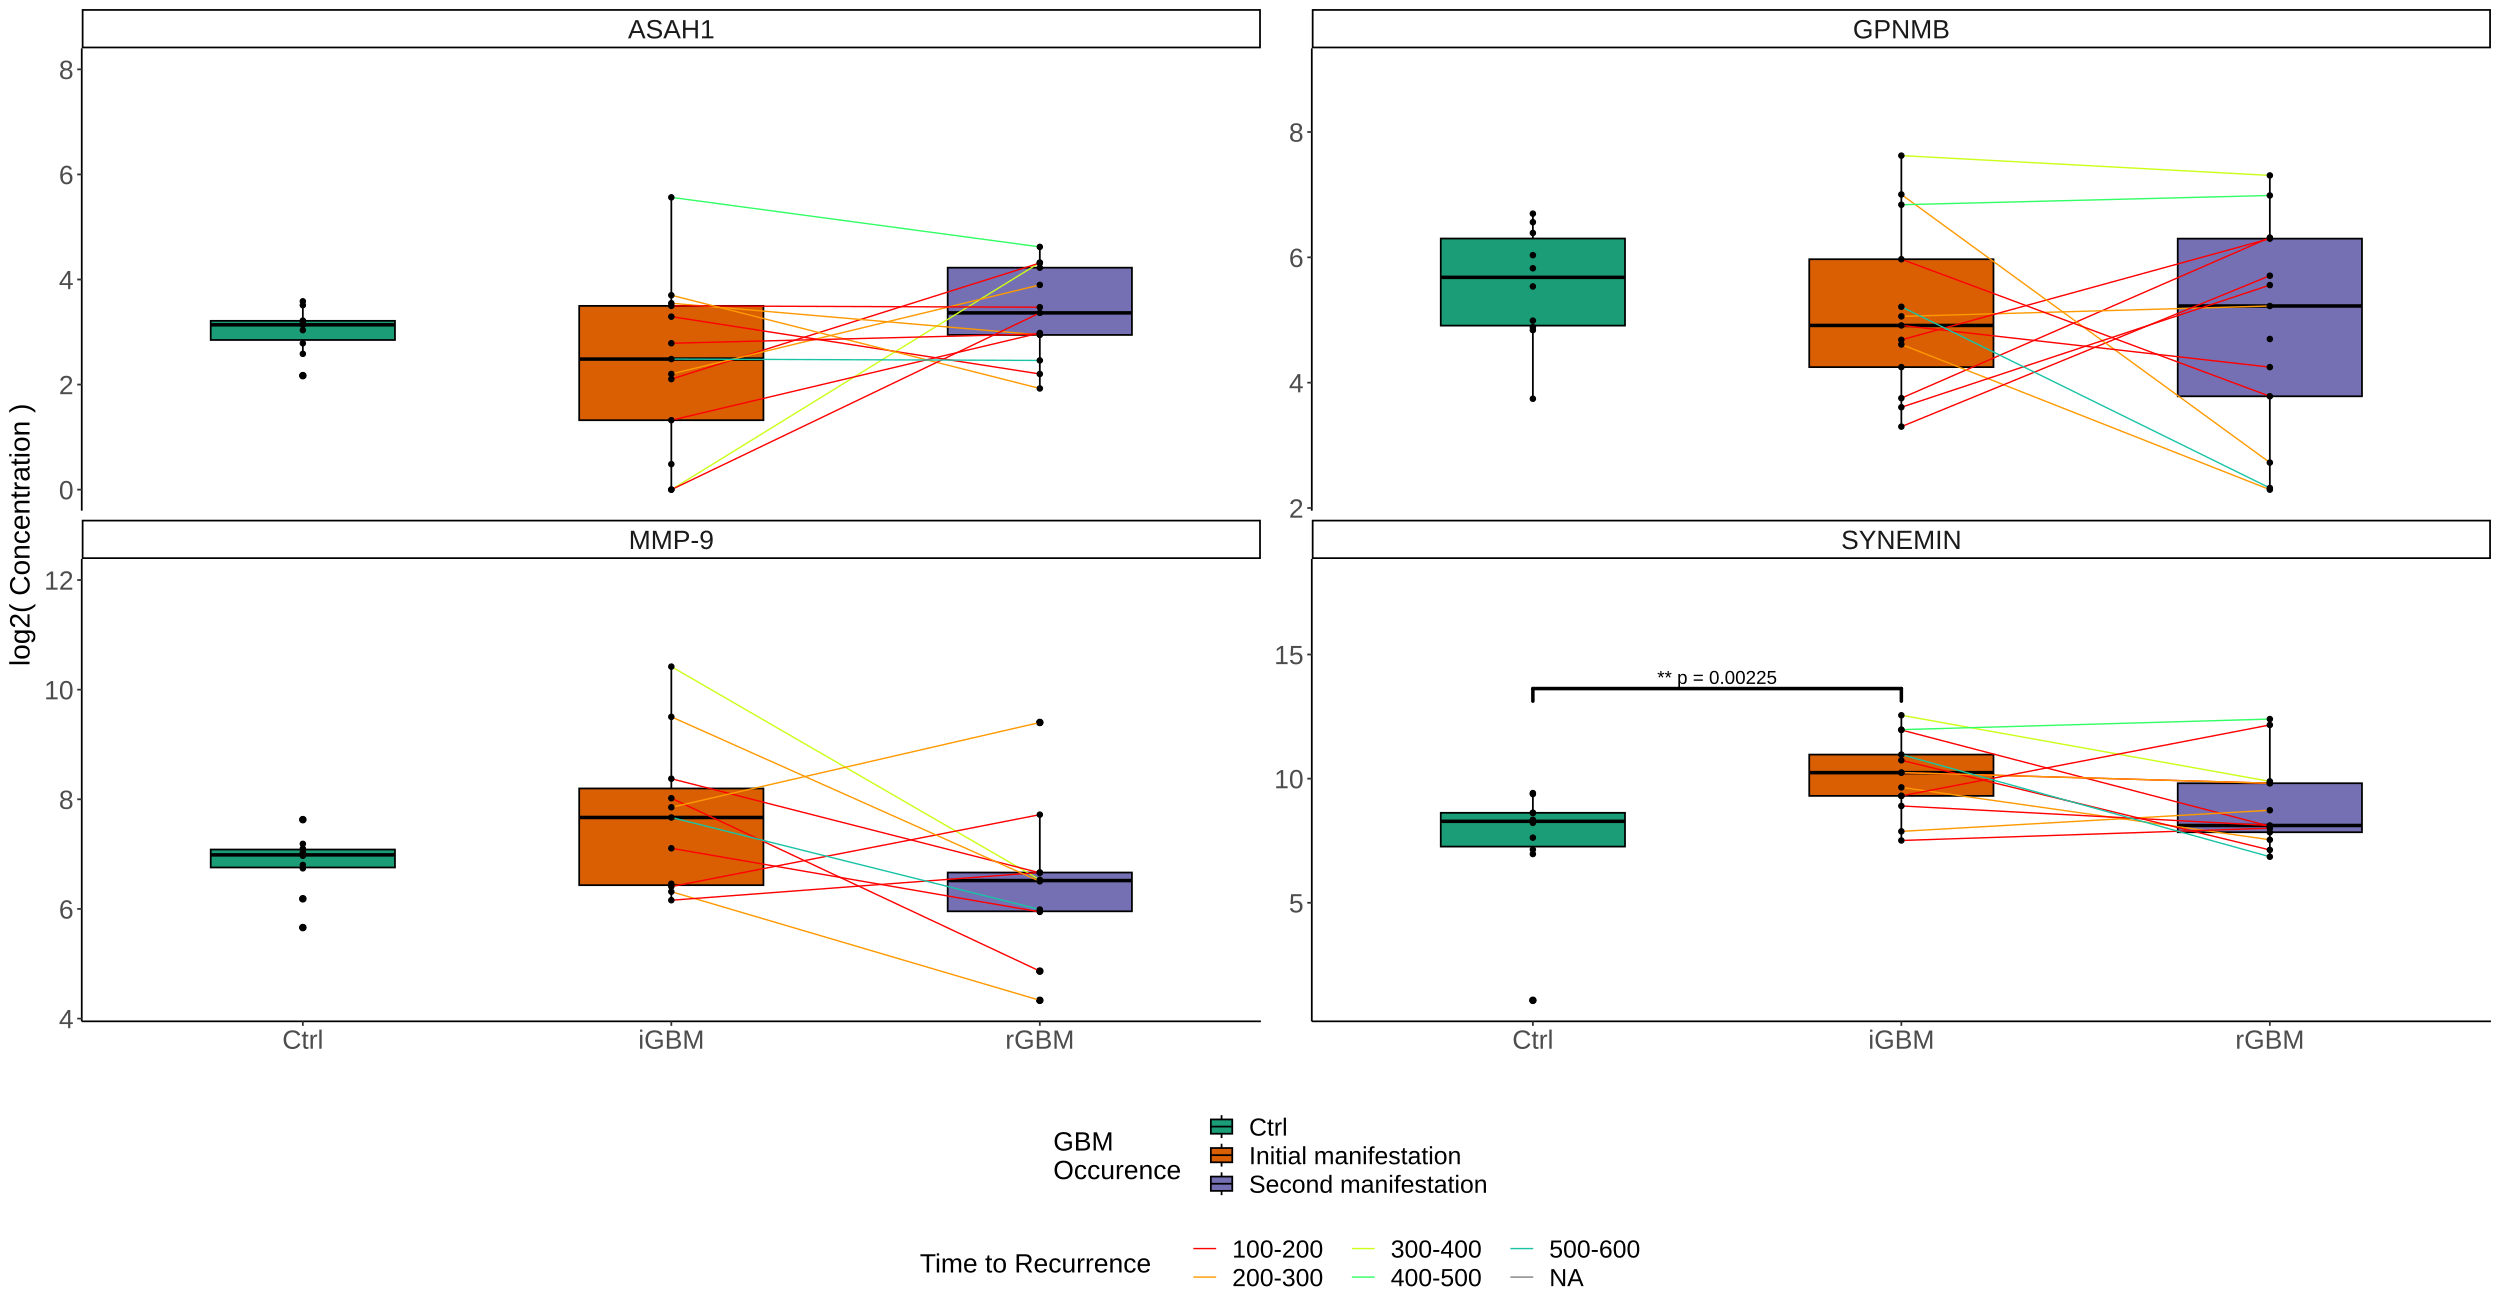
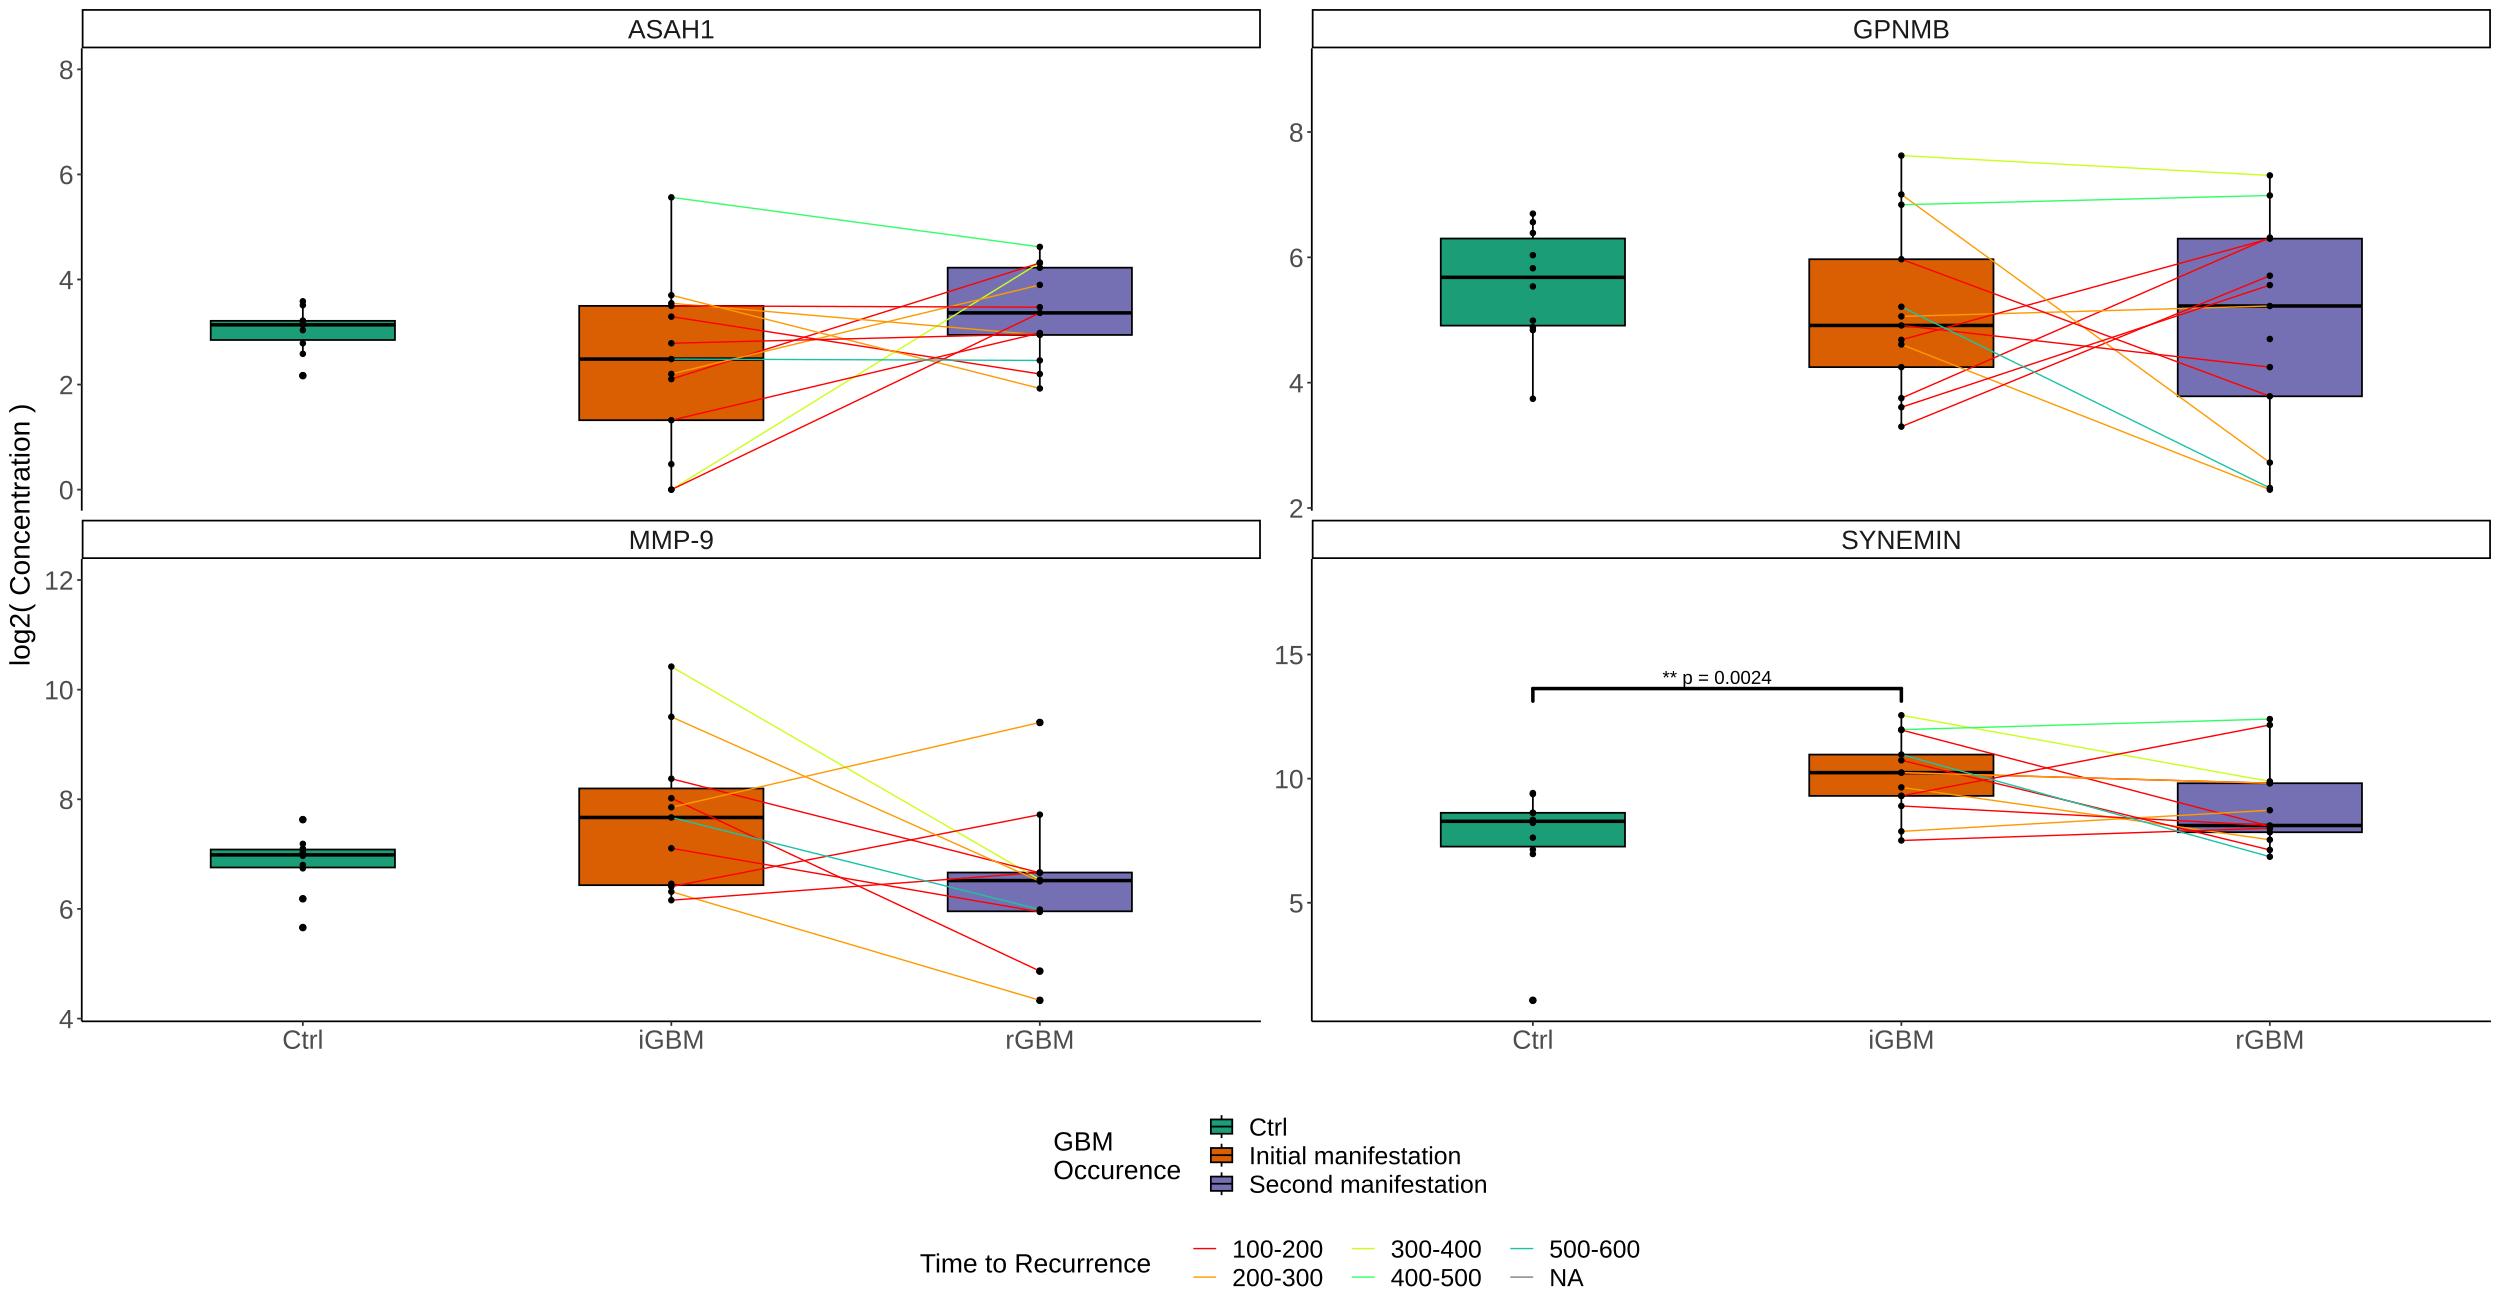
<svg xmlns="http://www.w3.org/2000/svg" class="svglite" width="1512.00pt" height="792.00pt" viewBox="0 0 1512.00 792.00">
  <defs>
    <style type="text/css">
    .svglite line, .svglite polyline, .svglite polygon, .svglite path, .svglite rect, .svglite circle {
      fill: none;
      stroke: #000000;
      stroke-linecap: round;
      stroke-linejoin: round;
      stroke-miterlimit: 10.00;
    }
    .svglite text {
      white-space: pre;
    }
  </style>
  </defs>
  <rect width="100%" height="100%" style="stroke: none; fill: #FFFFFF;" />
  <defs>
    <clipPath id="cpMC4wMHwxNTEyLjAwfDAuMDB8NzkyLjAw">
      <rect x="0.00" y="0.00" width="1512.00" height="792.00" />
    </clipPath>
  </defs>
  <g clip-path="url(#cpMC4wMHwxNTEyLjAwfDAuMDB8NzkyLjAw)">
    <rect x="0.00" y="0" width="1512.00" height="792.00" style="stroke-width: 1.07; stroke: #FFFFFF; fill: #FFFFFF;" />
  </g>
  <defs>
    <clipPath id="cpNDkuNDR8NzYyLjU5fDI5LjI0fDMwOC44NQ==">
      <rect x="49.44" y="29.24" width="713.15" height="279.61" />
    </clipPath>
  </defs>
  <g clip-path="url(#cpNDkuNDR8NzYyLjU5fDI5LjI0fDMwOC44NQ==)">
    <rect x="49.44" y="29.24" width="713.15" height="279.61" style="stroke-width: 1.07; stroke: none; fill: #FFFFFF;" />
    <circle cx="183.16" cy="227.19" r="1.95" style="stroke-width: 0.71; fill: #000000;" />
    <line x1="183.16" y1="194.04" x2="183.16" y2="182.23" style="stroke-width: 1.07; stroke-linecap: butt;" />
    <line x1="183.16" y1="205.62" x2="183.16" y2="214.00" style="stroke-width: 1.07; stroke-linecap: butt;" />
    <polygon points="127.44,194.04 127.44,205.62 238.87,205.62 238.87,194.04 127.44,194.04 " style="stroke-width: 1.07; stroke-linecap: butt; stroke-linejoin: miter; fill: #1B9E77;" />
    <line x1="127.44" y1="196.45" x2="238.87" y2="196.45" style="stroke-width: 2.13; stroke-linecap: butt; stroke-linejoin: miter;" />
    <line x1="406.02" y1="184.99" x2="406.02" y2="119.36" style="stroke-width: 1.07; stroke-linecap: butt;" />
    <line x1="406.02" y1="254.14" x2="406.02" y2="296.14" style="stroke-width: 1.07; stroke-linecap: butt;" />
    <polygon points="350.30,184.99 350.30,254.14 461.73,254.14 461.73,184.99 350.30,184.99 " style="stroke-width: 1.07; stroke-linecap: butt; stroke-linejoin: miter; fill: #D95F02;" />
    <line x1="350.30" y1="217.17" x2="461.73" y2="217.17" style="stroke-width: 2.13; stroke-linecap: butt; stroke-linejoin: miter;" />
    <line x1="628.88" y1="161.89" x2="628.88" y2="149.32" style="stroke-width: 1.07; stroke-linecap: butt;" />
    <line x1="628.88" y1="202.57" x2="628.88" y2="234.94" style="stroke-width: 1.07; stroke-linecap: butt;" />
    <polygon points="573.16,161.89 573.16,202.57 684.59,202.57 684.59,161.89 573.16,161.89 " style="stroke-width: 1.07; stroke-linecap: butt; stroke-linejoin: miter; fill: #7570B3;" />
    <line x1="573.16" y1="189.23" x2="684.59" y2="189.23" style="stroke-width: 2.13; stroke-linecap: butt; stroke-linejoin: miter;" />
    <polyline points="406.02,296.14 628.88,158.81 " style="stroke-width: 0.85; stroke: #CBFF19; stroke-linecap: butt;" />
    <polyline points="406.02,229.28 628.88,159.04 " style="stroke-width: 0.85; stroke: #FF0000; stroke-linecap: butt;" />
    <polyline points="406.02,183.39 628.88,202.57 " style="stroke-width: 0.85; stroke: #FF9900; stroke-linecap: butt;" />
    <polyline points="406.02,226.18 628.88,172.31 " style="stroke-width: 0.85; stroke: #FF9900; stroke-linecap: butt;" />
    <polyline points="406.02,191.51 628.88,226.18 " style="stroke-width: 0.85; stroke: #FF0000; stroke-linecap: butt;" />
    <polyline points="406.02,184.99 628.88,185.80 " style="stroke-width: 0.85; stroke: #FF0000; stroke-linecap: butt;" />
    <polyline points="406.02,178.56 628.88,234.94 " style="stroke-width: 0.85; stroke: #FF9900; stroke-linecap: butt;" />
    <polyline points="406.02,296.14 628.88,189.23 " style="stroke-width: 0.85; stroke: #FF0000; stroke-linecap: butt;" />
    <polyline points="406.02,254.14 628.88,201.39 " style="stroke-width: 0.85; stroke: #FF0000; stroke-linecap: butt;" />
    <polyline points="406.02,119.36 628.88,149.32 " style="stroke-width: 0.85; stroke: #32FF65; stroke-linecap: butt;" />
    <polyline points="406.02,207.60 628.88,201.98 " style="stroke-width: 0.85; stroke: #FF0000; stroke-linecap: butt;" />
    <polyline points="406.02,217.17 628.88,217.99 " style="stroke-width: 0.85; stroke: #1AC3A6; stroke-linecap: butt;" />
    <circle cx="406.02" cy="296.14" r="1.63" style="stroke-width: 0.71; fill: #000000;" />
    <circle cx="406.02" cy="229.28" r="1.63" style="stroke-width: 0.71; fill: #000000;" />
    <circle cx="628.88" cy="159.04" r="1.63" style="stroke-width: 0.71; fill: #000000;" />
    <circle cx="628.88" cy="185.80" r="1.63" style="stroke-width: 0.71; fill: #000000;" />
    <circle cx="406.02" cy="184.99" r="1.63" style="stroke-width: 0.71; fill: #000000;" />
    <circle cx="628.88" cy="158.81" r="1.63" style="stroke-width: 0.71; fill: #000000;" />
    <circle cx="406.02" cy="296.14" r="1.63" style="stroke-width: 0.71; fill: #000000;" />
    <circle cx="406.02" cy="280.71" r="1.63" style="stroke-width: 0.71; fill: #000000;" />
    <circle cx="406.02" cy="254.14" r="1.63" style="stroke-width: 0.71; fill: #000000;" />
    <circle cx="406.02" cy="183.39" r="1.63" style="stroke-width: 0.71; fill: #000000;" />
    <circle cx="406.02" cy="226.18" r="1.63" style="stroke-width: 0.71; fill: #000000;" />
    <circle cx="406.02" cy="191.51" r="1.63" style="stroke-width: 0.71; fill: #000000;" />
    <circle cx="406.02" cy="119.36" r="1.63" style="stroke-width: 0.71; fill: #000000;" />
    <circle cx="628.88" cy="201.39" r="1.63" style="stroke-width: 0.71; fill: #000000;" />
    <circle cx="628.88" cy="189.23" r="1.63" style="stroke-width: 0.71; fill: #000000;" />
    <circle cx="628.88" cy="202.57" r="1.63" style="stroke-width: 0.71; fill: #000000;" />
    <circle cx="628.88" cy="161.89" r="1.63" style="stroke-width: 0.71; fill: #000000;" />
    <circle cx="406.02" cy="217.17" r="1.63" style="stroke-width: 0.71; fill: #000000;" />
    <circle cx="628.88" cy="226.18" r="1.63" style="stroke-width: 0.71; fill: #000000;" />
    <circle cx="628.88" cy="201.98" r="1.63" style="stroke-width: 0.71; fill: #000000;" />
    <circle cx="628.88" cy="172.31" r="1.63" style="stroke-width: 0.71; fill: #000000;" />
    <circle cx="406.02" cy="207.60" r="1.63" style="stroke-width: 0.71; fill: #000000;" />
    <circle cx="628.88" cy="149.32" r="1.63" style="stroke-width: 0.71; fill: #000000;" />
    <circle cx="628.88" cy="217.99" r="1.63" style="stroke-width: 0.71; fill: #000000;" />
    <circle cx="628.88" cy="234.94" r="1.63" style="stroke-width: 0.71; fill: #000000;" />
    <circle cx="406.02" cy="178.56" r="1.63" style="stroke-width: 0.71; fill: #000000;" />
    <circle cx="183.16" cy="182.23" r="1.63" style="stroke-width: 0.71; fill: #000000;" />
    <circle cx="183.16" cy="194.41" r="1.63" style="stroke-width: 0.71; fill: #000000;" />
    <circle cx="183.16" cy="193.91" r="1.63" style="stroke-width: 0.71; fill: #000000;" />
    <circle cx="183.16" cy="184.58" r="1.63" style="stroke-width: 0.71; fill: #000000;" />
    <circle cx="183.16" cy="227.19" r="1.63" style="stroke-width: 0.71; fill: #000000;" />
    <circle cx="183.16" cy="196.45" r="1.63" style="stroke-width: 0.71; fill: #000000;" />
    <circle cx="183.16" cy="214.00" r="1.63" style="stroke-width: 0.71; fill: #000000;" />
    <circle cx="183.16" cy="196.45" r="1.63" style="stroke-width: 0.71; fill: #000000;" />
    <circle cx="183.16" cy="199.68" r="1.63" style="stroke-width: 0.71; fill: #000000;" />
    <circle cx="183.16" cy="207.60" r="1.63" style="stroke-width: 0.71; fill: #000000;" />
    <circle cx="406.02" cy="41.95" r="1.95" style="stroke-width: 0.71; stroke: none;" />
  </g>
  <g clip-path="url(#cpMC4wMHwxNTEyLjAwfDAuMDB8NzkyLjAw)">
</g>
  <defs>
    <clipPath id="cpNDkuNDR8NzYyLjU5fDMzOC4wOXw2MTcuNzA=">
      <rect x="49.44" y="338.09" width="713.15" height="279.61" />
    </clipPath>
  </defs>
  <g clip-path="url(#cpNDkuNDR8NzYyLjU5fDMzOC4wOXw2MTcuNzA=)">
    <rect x="49.44" y="338.09" width="713.15" height="279.61" style="stroke-width: 1.07; stroke: none; fill: #FFFFFF;" />
    <circle cx="183.16" cy="543.59" r="1.95" style="stroke-width: 0.71; fill: #000000;" />
    <circle cx="183.16" cy="495.72" r="1.95" style="stroke-width: 0.71; fill: #000000;" />
    <circle cx="183.16" cy="560.99" r="1.95" style="stroke-width: 0.71; fill: #000000;" />
    <line x1="183.16" y1="513.79" x2="183.16" y2="510.37" style="stroke-width: 1.07; stroke-linecap: butt;" />
    <line x1="183.16" y1="524.65" x2="183.16" y2="525.16" style="stroke-width: 1.07; stroke-linecap: butt;" />
    <polygon points="127.44,513.79 127.44,524.65 238.87,524.65 238.87,513.79 127.44,513.79 " style="stroke-width: 1.07; stroke-linecap: butt; stroke-linejoin: miter; fill: #1B9E77;" />
    <line x1="127.44" y1="517.03" x2="238.87" y2="517.03" style="stroke-width: 2.13; stroke-linecap: butt; stroke-linejoin: miter;" />
    <line x1="406.02" y1="476.86" x2="406.02" y2="403.16" style="stroke-width: 1.07; stroke-linecap: butt;" />
    <line x1="406.02" y1="535.35" x2="406.02" y2="544.46" style="stroke-width: 1.07; stroke-linecap: butt;" />
    <polygon points="350.30,476.86 350.30,535.35 461.73,535.35 461.73,476.86 350.30,476.86 " style="stroke-width: 1.07; stroke-linecap: butt; stroke-linejoin: miter; fill: #D95F02;" />
    <line x1="350.30" y1="494.41" x2="461.73" y2="494.41" style="stroke-width: 2.13; stroke-linecap: butt; stroke-linejoin: miter;" />
    <circle cx="628.88" cy="587.33" r="1.95" style="stroke-width: 0.71; fill: #000000;" />
    <circle cx="628.88" cy="604.99" r="1.95" style="stroke-width: 0.71; fill: #000000;" />
    <circle cx="628.88" cy="436.95" r="1.95" style="stroke-width: 0.71; fill: #000000;" />
    <line x1="628.88" y1="527.70" x2="628.88" y2="492.70" style="stroke-width: 1.07; stroke-linecap: butt;" />
    <line x1="628.88" y1="551.16" x2="628.88" y2="551.52" style="stroke-width: 1.07; stroke-linecap: butt;" />
    <polygon points="573.16,527.70 573.16,551.16 684.59,551.16 684.59,527.70 573.16,527.70 " style="stroke-width: 1.07; stroke-linecap: butt; stroke-linejoin: miter; fill: #7570B3;" />
    <line x1="573.16" y1="532.56" x2="684.59" y2="532.56" style="stroke-width: 2.13; stroke-linecap: butt; stroke-linejoin: miter;" />
    <polyline points="406.02,403.16 628.88,532.09 " style="stroke-width: 0.85; stroke: #CBFF19; stroke-linecap: butt;" />
    <polyline points="406.02,482.76 628.88,587.33 " style="stroke-width: 0.85; stroke: #FF0000; stroke-linecap: butt;" />
    <polyline points="406.02,539.29 628.88,604.99 " style="stroke-width: 0.85; stroke: #FF9900; stroke-linecap: butt;" />
    <polyline points="406.02,470.97 628.88,527.88 " style="stroke-width: 0.85; stroke: #FF0000; stroke-linecap: butt;" />
    <polyline points="406.02,488.26 628.88,436.95 " style="stroke-width: 0.85; stroke: #FF9900; stroke-linecap: butt;" />
    <polyline points="406.02,544.46 628.88,527.64 " style="stroke-width: 0.85; stroke: #FF0000; stroke-linecap: butt;" />
    <polyline points="406.02,536.19 628.88,492.70 " style="stroke-width: 0.85; stroke: #FF0000; stroke-linecap: butt;" />
    <polyline points="406.02,433.55 628.88,533.03 " style="stroke-width: 0.85; stroke: #FF9900; stroke-linecap: butt;" />
    <polyline points="406.02,513.05 628.88,551.52 " style="stroke-width: 0.85; stroke: #FF0000; stroke-linecap: butt;" />
    <polyline points="406.02,494.41 628.88,550.08 " style="stroke-width: 0.85; stroke: #1AC3A6; stroke-linecap: butt;" />
    <circle cx="406.02" cy="403.16" r="1.63" style="stroke-width: 0.71; fill: #000000;" />
    <circle cx="406.02" cy="482.76" r="1.63" style="stroke-width: 0.71; fill: #000000;" />
    <circle cx="628.88" cy="587.33" r="1.63" style="stroke-width: 0.71; fill: #000000;" />
    <circle cx="628.88" cy="527.88" r="1.63" style="stroke-width: 0.71; fill: #000000;" />
    <circle cx="406.02" cy="470.97" r="1.63" style="stroke-width: 0.71; fill: #000000;" />
    <circle cx="628.88" cy="532.09" r="1.63" style="stroke-width: 0.71; fill: #000000;" />
    <circle cx="406.02" cy="544.46" r="1.63" style="stroke-width: 0.71; fill: #000000;" />
    <circle cx="406.02" cy="536.19" r="1.63" style="stroke-width: 0.71; fill: #000000;" />
    <circle cx="406.02" cy="539.29" r="1.63" style="stroke-width: 0.71; fill: #000000;" />
    <circle cx="406.02" cy="433.55" r="1.63" style="stroke-width: 0.71; fill: #000000;" />
    <circle cx="406.02" cy="534.52" r="1.63" style="stroke-width: 0.71; fill: #000000;" />
    <circle cx="628.88" cy="492.70" r="1.63" style="stroke-width: 0.71; fill: #000000;" />
    <circle cx="628.88" cy="527.64" r="1.63" style="stroke-width: 0.71; fill: #000000;" />
    <circle cx="628.88" cy="533.03" r="1.63" style="stroke-width: 0.71; fill: #000000;" />
    <circle cx="406.02" cy="494.41" r="1.63" style="stroke-width: 0.71; fill: #000000;" />
    <circle cx="628.88" cy="551.52" r="1.63" style="stroke-width: 0.71; fill: #000000;" />
    <circle cx="628.88" cy="604.99" r="1.63" style="stroke-width: 0.71; fill: #000000;" />
    <circle cx="406.02" cy="513.05" r="1.63" style="stroke-width: 0.71; fill: #000000;" />
    <circle cx="628.88" cy="550.08" r="1.63" style="stroke-width: 0.71; fill: #000000;" />
    <circle cx="628.88" cy="436.95" r="1.63" style="stroke-width: 0.71; fill: #000000;" />
    <circle cx="406.02" cy="488.26" r="1.63" style="stroke-width: 0.71; fill: #000000;" />
    <circle cx="183.16" cy="515.37" r="1.63" style="stroke-width: 0.71; fill: #000000;" />
    <circle cx="183.16" cy="516.47" r="1.63" style="stroke-width: 0.71; fill: #000000;" />
    <circle cx="183.16" cy="543.59" r="1.63" style="stroke-width: 0.71; fill: #000000;" />
    <circle cx="183.16" cy="495.72" r="1.63" style="stroke-width: 0.71; fill: #000000;" />
    <circle cx="183.16" cy="517.58" r="1.63" style="stroke-width: 0.71; fill: #000000;" />
    <circle cx="183.16" cy="513.27" r="1.63" style="stroke-width: 0.71; fill: #000000;" />
    <circle cx="183.16" cy="523.12" r="1.63" style="stroke-width: 0.71; fill: #000000;" />
    <circle cx="183.16" cy="510.37" r="1.63" style="stroke-width: 0.71; fill: #000000;" />
    <circle cx="183.16" cy="525.16" r="1.63" style="stroke-width: 0.71; fill: #000000;" />
    <circle cx="183.16" cy="560.99" r="1.63" style="stroke-width: 0.71; fill: #000000;" />
    <circle cx="406.02" cy="350.80" r="1.95" style="stroke-width: 0.71; stroke: none;" />
  </g>
  <g clip-path="url(#cpMC4wMHwxNTEyLjAwfDAuMDB8NzkyLjAw)">
</g>
  <defs>
    <clipPath id="cpNzkzLjM3fDE1MDYuNTJ8MjkuMjR8MzA4Ljg1">
      <rect x="793.37" y="29.24" width="713.15" height="279.61" />
    </clipPath>
  </defs>
  <g clip-path="url(#cpNzkzLjM3fDE1MDYuNTJ8MjkuMjR8MzA4Ljg1)">
    <rect x="793.37" y="29.24" width="713.15" height="279.61" style="stroke-width: 1.07; stroke: none; fill: #FFFFFF;" />
    <line x1="927.08" y1="144.26" x2="927.08" y2="129.21" style="stroke-width: 1.07; stroke-linecap: butt;" />
    <line x1="927.08" y1="196.93" x2="927.08" y2="241.17" style="stroke-width: 1.07; stroke-linecap: butt;" />
    <polygon points="871.37,144.26 871.37,196.93 982.80,196.93 982.80,144.26 871.37,144.26 " style="stroke-width: 1.07; stroke-linecap: butt; stroke-linejoin: miter; fill: #1B9E77;" />
    <line x1="871.37" y1="167.74" x2="982.80" y2="167.74" style="stroke-width: 2.13; stroke-linecap: butt; stroke-linejoin: miter;" />
    <line x1="1149.94" y1="156.78" x2="1149.94" y2="94.11" style="stroke-width: 1.07; stroke-linecap: butt;" />
    <line x1="1149.94" y1="222.04" x2="1149.94" y2="258.02" style="stroke-width: 1.07; stroke-linecap: butt;" />
    <polygon points="1094.23,156.78 1094.23,222.04 1205.66,222.04 1205.66,156.78 1094.23,156.78 " style="stroke-width: 1.07; stroke-linecap: butt; stroke-linejoin: miter; fill: #D95F02;" />
    <line x1="1094.23" y1="196.83" x2="1205.66" y2="196.83" style="stroke-width: 2.13; stroke-linecap: butt; stroke-linejoin: miter;" />
    <line x1="1372.80" y1="144.32" x2="1372.80" y2="106.10" style="stroke-width: 1.07; stroke-linecap: butt;" />
    <line x1="1372.80" y1="239.68" x2="1372.80" y2="296.14" style="stroke-width: 1.07; stroke-linecap: butt;" />
    <polygon points="1317.09,144.32 1317.09,239.68 1428.52,239.68 1428.52,144.32 1317.09,144.32 " style="stroke-width: 1.07; stroke-linecap: butt; stroke-linejoin: miter; fill: #7570B3;" />
    <line x1="1317.09" y1="185.06" x2="1428.52" y2="185.06" style="stroke-width: 2.13; stroke-linecap: butt; stroke-linejoin: miter;" />
    <polyline points="1149.94,94.11 1372.80,106.10 " style="stroke-width: 0.85; stroke: #CBFF19; stroke-linecap: butt;" />
    <polyline points="1149.94,240.81 1372.80,143.68 " style="stroke-width: 0.85; stroke: #FF0000; stroke-linecap: butt;" />
    <polyline points="1149.94,208.32 1372.80,296.14 " style="stroke-width: 0.85; stroke: #FF9900; stroke-linecap: butt;" />
    <polyline points="1149.94,191.35 1372.80,185.06 " style="stroke-width: 0.85; stroke: #FF9900; stroke-linecap: butt;" />
    <polyline points="1149.94,258.02 1372.80,166.73 " style="stroke-width: 0.85; stroke: #FF0000; stroke-linecap: butt;" />
    <polyline points="1149.94,205.53 1372.80,144.32 " style="stroke-width: 0.85; stroke: #FF0000; stroke-linecap: butt;" />
    <polyline points="1149.94,117.62 1372.80,279.77 " style="stroke-width: 0.85; stroke: #FF9900; stroke-linecap: butt;" />
    <polyline points="1149.94,196.83 1372.80,222.04 " style="stroke-width: 0.85; stroke: #FF0000; stroke-linecap: butt;" />
    <polyline points="1149.94,246.31 1372.80,172.42 " style="stroke-width: 0.85; stroke: #FF0000; stroke-linecap: butt;" />
    <polyline points="1149.94,123.82 1372.80,118.22 " style="stroke-width: 0.85; stroke: #32FF65; stroke-linecap: butt;" />
    <polyline points="1149.94,156.78 1372.80,239.68 " style="stroke-width: 0.85; stroke: #FF0000; stroke-linecap: butt;" />
    <polyline points="1149.94,185.53 1372.80,295.14 " style="stroke-width: 0.85; stroke: #1AC3A6; stroke-linecap: butt;" />
    <circle cx="1149.94" cy="94.11" r="1.63" style="stroke-width: 0.71; fill: #000000;" />
    <circle cx="1149.94" cy="240.81" r="1.63" style="stroke-width: 0.71; fill: #000000;" />
    <circle cx="1372.80" cy="143.68" r="1.63" style="stroke-width: 0.71; fill: #000000;" />
    <circle cx="1372.80" cy="144.32" r="1.63" style="stroke-width: 0.71; fill: #000000;" />
    <circle cx="1149.94" cy="205.53" r="1.63" style="stroke-width: 0.71; fill: #000000;" />
    <circle cx="1372.80" cy="106.10" r="1.63" style="stroke-width: 0.71; fill: #000000;" />
    <circle cx="1149.94" cy="196.83" r="1.63" style="stroke-width: 0.71; fill: #000000;" />
    <circle cx="1149.94" cy="222.04" r="1.63" style="stroke-width: 0.71; fill: #000000;" />
    <circle cx="1149.94" cy="246.31" r="1.63" style="stroke-width: 0.71; fill: #000000;" />
    <circle cx="1149.94" cy="208.32" r="1.63" style="stroke-width: 0.71; fill: #000000;" />
    <circle cx="1149.94" cy="191.35" r="1.63" style="stroke-width: 0.71; fill: #000000;" />
    <circle cx="1149.94" cy="258.02" r="1.63" style="stroke-width: 0.71; fill: #000000;" />
    <circle cx="1149.94" cy="123.82" r="1.63" style="stroke-width: 0.71; fill: #000000;" />
    <circle cx="1372.80" cy="172.42" r="1.63" style="stroke-width: 0.71; fill: #000000;" />
    <circle cx="1372.80" cy="222.04" r="1.63" style="stroke-width: 0.71; fill: #000000;" />
    <circle cx="1372.80" cy="296.14" r="1.63" style="stroke-width: 0.71; fill: #000000;" />
    <circle cx="1372.80" cy="205.02" r="1.63" style="stroke-width: 0.71; fill: #000000;" />
    <circle cx="1149.94" cy="185.53" r="1.63" style="stroke-width: 0.71; fill: #000000;" />
    <circle cx="1372.80" cy="166.73" r="1.63" style="stroke-width: 0.71; fill: #000000;" />
    <circle cx="1372.80" cy="239.68" r="1.63" style="stroke-width: 0.71; fill: #000000;" />
    <circle cx="1372.80" cy="185.06" r="1.63" style="stroke-width: 0.71; fill: #000000;" />
    <circle cx="1149.94" cy="156.78" r="1.63" style="stroke-width: 0.71; fill: #000000;" />
    <circle cx="1372.80" cy="118.22" r="1.63" style="stroke-width: 0.71; fill: #000000;" />
    <circle cx="1372.80" cy="295.14" r="1.63" style="stroke-width: 0.71; fill: #000000;" />
    <circle cx="1372.80" cy="279.77" r="1.63" style="stroke-width: 0.71; fill: #000000;" />
    <circle cx="1149.94" cy="117.62" r="1.63" style="stroke-width: 0.71; fill: #000000;" />
    <circle cx="927.08" cy="197.93" r="1.63" style="stroke-width: 0.71; fill: #000000;" />
    <circle cx="927.08" cy="241.17" r="1.63" style="stroke-width: 0.71; fill: #000000;" />
    <circle cx="927.08" cy="193.92" r="1.63" style="stroke-width: 0.71; fill: #000000;" />
    <circle cx="927.08" cy="134.37" r="1.63" style="stroke-width: 0.71; fill: #000000;" />
    <circle cx="927.08" cy="162.25" r="1.63" style="stroke-width: 0.71; fill: #000000;" />
    <circle cx="927.08" cy="129.21" r="1.63" style="stroke-width: 0.71; fill: #000000;" />
    <circle cx="927.08" cy="140.90" r="1.63" style="stroke-width: 0.71; fill: #000000;" />
    <circle cx="927.08" cy="173.24" r="1.63" style="stroke-width: 0.71; fill: #000000;" />
    <circle cx="927.08" cy="154.32" r="1.63" style="stroke-width: 0.71; fill: #000000;" />
    <circle cx="927.08" cy="199.66" r="1.63" style="stroke-width: 0.71; fill: #000000;" />
    <circle cx="1149.94" cy="41.95" r="1.95" style="stroke-width: 0.71; stroke: none;" />
  </g>
  <g clip-path="url(#cpMC4wMHwxNTEyLjAwfDAuMDB8NzkyLjAw)">
</g>
  <defs>
    <clipPath id="cpNzkzLjM3fDE1MDYuNTJ8MzM4LjA5fDYxNy43MA==">
      <rect x="793.37" y="338.09" width="713.15" height="279.61" />
    </clipPath>
  </defs>
  <g clip-path="url(#cpNzkzLjM3fDE1MDYuNTJ8MzM4LjA5fDYxNy43MA==)">
    <rect x="793.37" y="338.09" width="713.15" height="279.61" style="stroke-width: 1.07; stroke: none; fill: #FFFFFF;" />
    <circle cx="927.08" cy="604.99" r="1.95" style="stroke-width: 0.71; fill: #000000;" />
    <line x1="927.08" y1="491.59" x2="927.08" y2="479.65" style="stroke-width: 1.07; stroke-linecap: butt;" />
    <line x1="927.08" y1="512.02" x2="927.08" y2="516.52" style="stroke-width: 1.07; stroke-linecap: butt;" />
    <polygon points="871.37,491.59 871.37,512.02 982.80,512.02 982.80,491.59 871.37,491.59 " style="stroke-width: 1.07; stroke-linecap: butt; stroke-linejoin: miter; fill: #1B9E77;" />
    <line x1="871.37" y1="496.73" x2="982.80" y2="496.73" style="stroke-width: 2.13; stroke-linecap: butt; stroke-linejoin: miter;" />
    <line x1="1149.94" y1="456.37" x2="1149.94" y2="432.59" style="stroke-width: 1.07; stroke-linecap: butt;" />
    <line x1="1149.94" y1="481.35" x2="1149.94" y2="508.32" style="stroke-width: 1.07; stroke-linecap: butt;" />
    <polygon points="1094.23,456.37 1094.23,481.35 1205.66,481.35 1205.66,456.37 1094.23,456.37 " style="stroke-width: 1.07; stroke-linecap: butt; stroke-linejoin: miter; fill: #D95F02;" />
    <line x1="1094.23" y1="467.29" x2="1205.66" y2="467.29" style="stroke-width: 2.13; stroke-linecap: butt; stroke-linejoin: miter;" />
    <line x1="1372.80" y1="473.70" x2="1372.80" y2="434.89" style="stroke-width: 1.07; stroke-linecap: butt;" />
    <line x1="1372.80" y1="503.34" x2="1372.80" y2="518.16" style="stroke-width: 1.07; stroke-linecap: butt;" />
    <polygon points="1317.09,473.70 1317.09,503.34 1428.52,503.34 1428.52,473.70 1317.09,473.70 " style="stroke-width: 1.07; stroke-linecap: butt; stroke-linejoin: miter; fill: #7570B3;" />
    <line x1="1317.09" y1="499.26" x2="1428.52" y2="499.26" style="stroke-width: 2.13; stroke-linecap: butt; stroke-linejoin: miter;" />
    <polyline points="1149.94,432.59 1372.80,472.58 " style="stroke-width: 0.85; stroke: #CBFF19; stroke-linecap: butt;" />
    <polyline points="1149.94,441.50 1372.80,499.72 " style="stroke-width: 0.85; stroke: #FF0000; stroke-linecap: butt;" />
    <polyline points="1149.94,476.21 1372.80,507.90 " style="stroke-width: 0.85; stroke: #FF9900; stroke-linecap: butt;" />
    <polyline points="1149.94,502.80 1372.80,490.03 " style="stroke-width: 0.85; stroke: #FF9900; stroke-linecap: butt;" />
    <polyline points="1149.94,467.29 1372.80,473.70 " style="stroke-width: 0.85; stroke: #FF0000; stroke-linecap: butt;" />
    <polyline points="1149.94,459.83 1372.80,514.06 " style="stroke-width: 0.85; stroke: #FF0000; stroke-linecap: butt;" />
    <polyline points="1149.94,467.29 1372.80,473.70 " style="stroke-width: 0.85; stroke: #FF9900; stroke-linecap: butt;" />
    <polyline points="1149.94,508.32 1372.80,500.87 " style="stroke-width: 0.85; stroke: #FF0000; stroke-linecap: butt;" />
    <polyline points="1149.94,481.35 1372.80,438.45 " style="stroke-width: 0.85; stroke: #FF0000; stroke-linecap: butt;" />
    <polyline points="1149.94,441.29 1372.80,434.89 " style="stroke-width: 0.85; stroke: #32FF65; stroke-linecap: butt;" />
    <polyline points="1149.94,487.45 1372.80,499.26 " style="stroke-width: 0.85; stroke: #FF0000; stroke-linecap: butt;" />
    <polyline points="1149.94,456.37 1372.80,518.16 " style="stroke-width: 0.85; stroke: #1AC3A6; stroke-linecap: butt;" />
    <circle cx="1149.94" cy="432.59" r="1.63" style="stroke-width: 0.71; fill: #000000;" />
    <circle cx="1149.94" cy="441.50" r="1.63" style="stroke-width: 0.71; fill: #000000;" />
    <circle cx="1372.80" cy="499.72" r="1.63" style="stroke-width: 0.71; fill: #000000;" />
    <circle cx="1372.80" cy="514.06" r="1.63" style="stroke-width: 0.71; fill: #000000;" />
    <circle cx="1149.94" cy="459.83" r="1.63" style="stroke-width: 0.71; fill: #000000;" />
    <circle cx="1372.80" cy="472.58" r="1.63" style="stroke-width: 0.71; fill: #000000;" />
    <circle cx="1149.94" cy="508.32" r="1.63" style="stroke-width: 0.71; fill: #000000;" />
    <circle cx="1149.94" cy="481.35" r="1.63" style="stroke-width: 0.71; fill: #000000;" />
    <circle cx="1149.94" cy="481.35" r="1.63" style="stroke-width: 0.71; fill: #000000;" />
    <circle cx="1149.94" cy="476.21" r="1.63" style="stroke-width: 0.71; fill: #000000;" />
    <circle cx="1149.94" cy="502.80" r="1.63" style="stroke-width: 0.71; fill: #000000;" />
    <circle cx="1149.94" cy="467.29" r="1.63" style="stroke-width: 0.71; fill: #000000;" />
    <circle cx="1149.94" cy="441.29" r="1.63" style="stroke-width: 0.71; fill: #000000;" />
    <circle cx="1372.80" cy="438.45" r="1.63" style="stroke-width: 0.71; fill: #000000;" />
    <circle cx="1372.80" cy="500.87" r="1.63" style="stroke-width: 0.71; fill: #000000;" />
    <circle cx="1372.80" cy="507.90" r="1.63" style="stroke-width: 0.71; fill: #000000;" />
    <circle cx="1372.80" cy="503.34" r="1.63" style="stroke-width: 0.71; fill: #000000;" />
    <circle cx="1149.94" cy="456.37" r="1.63" style="stroke-width: 0.71; fill: #000000;" />
    <circle cx="1372.80" cy="473.70" r="1.63" style="stroke-width: 0.71; fill: #000000;" />
    <circle cx="1372.80" cy="499.26" r="1.63" style="stroke-width: 0.71; fill: #000000;" />
    <circle cx="1372.80" cy="490.03" r="1.63" style="stroke-width: 0.71; fill: #000000;" />
    <circle cx="1149.94" cy="487.45" r="1.63" style="stroke-width: 0.71; fill: #000000;" />
    <circle cx="1372.80" cy="434.89" r="1.63" style="stroke-width: 0.71; fill: #000000;" />
    <circle cx="1372.80" cy="518.16" r="1.63" style="stroke-width: 0.71; fill: #000000;" />
    <circle cx="1372.80" cy="473.70" r="1.63" style="stroke-width: 0.71; fill: #000000;" />
    <circle cx="1149.94" cy="467.29" r="1.63" style="stroke-width: 0.71; fill: #000000;" />
    <circle cx="927.08" cy="604.99" r="1.63" style="stroke-width: 0.71; fill: #000000;" />
    <circle cx="927.08" cy="495.80" r="1.63" style="stroke-width: 0.71; fill: #000000;" />
    <circle cx="927.08" cy="513.81" r="1.63" style="stroke-width: 0.71; fill: #000000;" />
    <circle cx="927.08" cy="479.65" r="1.63" style="stroke-width: 0.71; fill: #000000;" />
    <circle cx="927.08" cy="491.55" r="1.63" style="stroke-width: 0.71; fill: #000000;" />
    <circle cx="927.08" cy="480.24" r="1.63" style="stroke-width: 0.71; fill: #000000;" />
    <circle cx="927.08" cy="491.68" r="1.63" style="stroke-width: 0.71; fill: #000000;" />
    <circle cx="927.08" cy="497.66" r="1.63" style="stroke-width: 0.71; fill: #000000;" />
    <circle cx="927.08" cy="506.62" r="1.63" style="stroke-width: 0.71; fill: #000000;" />
    <circle cx="927.08" cy="516.52" r="1.63" style="stroke-width: 0.71; fill: #000000;" />
-     <text x="1038.51" y="413.64" text-anchor="middle" style="font-size: 11.38px; font-family: &quot;Arimo&quot;;" textLength="86.00px" lengthAdjust="spacingAndGlyphs">** p = 0.00225</text>
+     <text x="1038.51" y="413.64" text-anchor="middle" style="font-size: 11.38px; font-family: &quot;Arimo&quot;;" textLength="78.77px" lengthAdjust="spacingAndGlyphs">** p = 0.0024</text>
    <line x1="927.08" y1="424.06" x2="927.08" y2="416.44" style="stroke-width: 2.13;" />
    <line x1="927.08" y1="416.44" x2="1149.94" y2="416.44" style="stroke-width: 2.13;" />
    <line x1="1149.94" y1="416.44" x2="1149.94" y2="424.06" style="stroke-width: 2.13;" />
    <circle cx="1149.94" cy="350.80" r="1.95" style="stroke-width: 0.71; stroke: none;" />
  </g>
  <g clip-path="url(#cpMC4wMHwxNTEyLjAwfDAuMDB8NzkyLjAw)">
</g>
  <defs>
    <clipPath id="cpNDkuNDR8NzYyLjU5fDMxNC4zM3wzMzguMDk=">
      <rect x="49.44" y="314.33" width="713.15" height="23.76" />
    </clipPath>
  </defs>
  <g clip-path="url(#cpNDkuNDR8NzYyLjU5fDMxNC4zM3wzMzguMDk=)">
    <rect x="49.44" y="314.33" width="713.15" height="23.76" style="stroke-width: 2.13; fill: #FFFFFF;" />
    <text x="406.02" y="332.04" text-anchor="middle" style="font-size: 16.00px;fill: #1A1A1A; font-family: &quot;Arimo&quot;;" textLength="52.86px" lengthAdjust="spacingAndGlyphs">MMP-9</text>
  </g>
  <g clip-path="url(#cpMC4wMHwxNTEyLjAwfDAuMDB8NzkyLjAw)">
</g>
  <defs>
    <clipPath id="cpNzkzLjM3fDE1MDYuNTJ8MzE0LjMzfDMzOC4wOQ==">
      <rect x="793.37" y="314.33" width="713.15" height="23.76" />
    </clipPath>
  </defs>
  <g clip-path="url(#cpNzkzLjM3fDE1MDYuNTJ8MzE0LjMzfDMzOC4wOQ==)">
    <rect x="793.37" y="314.33" width="713.15" height="23.76" style="stroke-width: 2.13; fill: #FFFFFF;" />
    <text x="1149.94" y="332.04" text-anchor="middle" style="font-size: 16.00px;fill: #1A1A1A; font-family: &quot;Arimo&quot;;" textLength="72.48px" lengthAdjust="spacingAndGlyphs">SYNEMIN</text>
  </g>
  <g clip-path="url(#cpMC4wMHwxNTEyLjAwfDAuMDB8NzkyLjAw)">
</g>
  <defs>
    <clipPath id="cpNDkuNDR8NzYyLjU5fDUuNDh8MjkuMjQ=">
      <rect x="49.44" y="5.48" width="713.15" height="23.76" />
    </clipPath>
  </defs>
  <g clip-path="url(#cpNDkuNDR8NzYyLjU5fDUuNDh8MjkuMjQ=)">
    <rect x="49.44" y="5.48" width="713.15" height="23.76" style="stroke-width: 2.13; fill: #FFFFFF;" />
    <text x="406.02" y="23.19" text-anchor="middle" style="font-size: 16.00px;fill: #1A1A1A; font-family: &quot;Arimo&quot;;" textLength="54.55px" lengthAdjust="spacingAndGlyphs">ASAH1</text>
  </g>
  <g clip-path="url(#cpMC4wMHwxNTEyLjAwfDAuMDB8NzkyLjAw)">
</g>
  <defs>
    <clipPath id="cpNzkzLjM3fDE1MDYuNTJ8NS40OHwyOS4yNA==">
      <rect x="793.37" y="5.48" width="713.15" height="23.76" />
    </clipPath>
  </defs>
  <g clip-path="url(#cpNzkzLjM3fDE1MDYuNTJ8NS40OHwyOS4yNA==)">
    <rect x="793.37" y="5.48" width="713.15" height="23.76" style="stroke-width: 2.13; fill: #FFFFFF;" />
    <text x="1149.94" y="23.19" text-anchor="middle" style="font-size: 16.00px;fill: #1A1A1A; font-family: &quot;Arimo&quot;;" textLength="58.79px" lengthAdjust="spacingAndGlyphs">GPNMB</text>
  </g>
  <g clip-path="url(#cpMC4wMHwxNTEyLjAwfDAuMDB8NzkyLjAw)">
    <polyline points="49.44,617.70 762.59,617.70 " style="stroke-width: 1.07; stroke-linecap: butt;" />
    <polyline points="183.16,620.44 183.16,617.70 " style="stroke-width: 1.07; stroke: #333333; stroke-linecap: butt;" />
    <polyline points="406.02,620.44 406.02,617.70 " style="stroke-width: 1.07; stroke: #333333; stroke-linecap: butt;" />
    <polyline points="628.88,620.44 628.88,617.70 " style="stroke-width: 1.07; stroke: #333333; stroke-linecap: butt;" />
    <text x="183.16" y="634.29" text-anchor="middle" style="font-size: 16.00px;fill: #4D4D4D; font-family: &quot;Arimo&quot;;" textLength="28.47px" lengthAdjust="spacingAndGlyphs">Ctrl</text>
    <text x="406.02" y="634.29" text-anchor="middle" style="font-size: 16.00px;fill: #4D4D4D; font-family: &quot;Arimo&quot;;" textLength="41.62px" lengthAdjust="spacingAndGlyphs">iGBM</text>
    <text x="628.88" y="634.29" text-anchor="middle" style="font-size: 16.00px;fill: #4D4D4D; font-family: &quot;Arimo&quot;;" textLength="43.75px" lengthAdjust="spacingAndGlyphs">rGBM</text>
    <polyline points="793.37,617.70 1506.52,617.70 " style="stroke-width: 1.07; stroke-linecap: butt;" />
    <polyline points="927.08,620.44 927.08,617.70 " style="stroke-width: 1.07; stroke: #333333; stroke-linecap: butt;" />
    <polyline points="1149.94,620.44 1149.94,617.70 " style="stroke-width: 1.07; stroke: #333333; stroke-linecap: butt;" />
    <polyline points="1372.80,620.44 1372.80,617.70 " style="stroke-width: 1.07; stroke: #333333; stroke-linecap: butt;" />
    <text x="927.08" y="634.29" text-anchor="middle" style="font-size: 16.00px;fill: #4D4D4D; font-family: &quot;Arimo&quot;;" textLength="28.47px" lengthAdjust="spacingAndGlyphs">Ctrl</text>
    <text x="1149.94" y="634.29" text-anchor="middle" style="font-size: 16.00px;fill: #4D4D4D; font-family: &quot;Arimo&quot;;" textLength="41.62px" lengthAdjust="spacingAndGlyphs">iGBM</text>
    <text x="1372.80" y="634.29" text-anchor="middle" style="font-size: 16.00px;fill: #4D4D4D; font-family: &quot;Arimo&quot;;" textLength="43.75px" lengthAdjust="spacingAndGlyphs">rGBM</text>
    <polyline points="793.37,308.85 793.37,29.24 " style="stroke-width: 1.07; stroke-linecap: butt;" />
    <text x="788.43" y="313.07" text-anchor="end" style="font-size: 16.00px;fill: #4D4D4D; font-family: &quot;Arimo&quot;;" textLength="10.18px" lengthAdjust="spacingAndGlyphs">2</text>
    <text x="788.43" y="237.27" text-anchor="end" style="font-size: 16.00px;fill: #4D4D4D; font-family: &quot;Arimo&quot;;" textLength="10.18px" lengthAdjust="spacingAndGlyphs">4</text>
    <text x="788.43" y="161.47" text-anchor="end" style="font-size: 16.00px;fill: #4D4D4D; font-family: &quot;Arimo&quot;;" textLength="10.18px" lengthAdjust="spacingAndGlyphs">6</text>
    <text x="788.43" y="85.68" text-anchor="end" style="font-size: 16.00px;fill: #4D4D4D; font-family: &quot;Arimo&quot;;" textLength="10.18px" lengthAdjust="spacingAndGlyphs">8</text>
    <polyline points="790.63,307.23 793.37,307.23 " style="stroke-width: 1.07; stroke: #333333; stroke-linecap: butt;" />
    <polyline points="790.63,231.44 793.37,231.44 " style="stroke-width: 1.07; stroke: #333333; stroke-linecap: butt;" />
    <polyline points="790.63,155.64 793.37,155.64 " style="stroke-width: 1.07; stroke: #333333; stroke-linecap: butt;" />
    <polyline points="790.63,79.84 793.37,79.84 " style="stroke-width: 1.07; stroke: #333333; stroke-linecap: butt;" />
    <polyline points="793.37,617.70 793.37,338.09 " style="stroke-width: 1.07; stroke-linecap: butt;" />
    <text x="788.43" y="551.82" text-anchor="end" style="font-size: 16.00px;fill: #4D4D4D; font-family: &quot;Arimo&quot;;" textLength="10.18px" lengthAdjust="spacingAndGlyphs">5</text>
    <text x="788.43" y="476.74" text-anchor="end" style="font-size: 16.00px;fill: #4D4D4D; font-family: &quot;Arimo&quot;;" textLength="20.36px" lengthAdjust="spacingAndGlyphs">10</text>
    <text x="788.43" y="401.67" text-anchor="end" style="font-size: 16.00px;fill: #4D4D4D; font-family: &quot;Arimo&quot;;" textLength="20.36px" lengthAdjust="spacingAndGlyphs">15</text>
    <polyline points="790.63,545.99 793.37,545.99 " style="stroke-width: 1.07; stroke: #333333; stroke-linecap: butt;" />
    <polyline points="790.63,470.91 793.37,470.91 " style="stroke-width: 1.07; stroke: #333333; stroke-linecap: butt;" />
    <polyline points="790.63,395.84 793.37,395.84 " style="stroke-width: 1.07; stroke: #333333; stroke-linecap: butt;" />
    <polyline points="49.44,308.85 49.44,29.24 " style="stroke-width: 1.07; stroke-linecap: butt;" />
    <text x="44.51" y="301.97" text-anchor="end" style="font-size: 16.00px;fill: #4D4D4D; font-family: &quot;Arimo&quot;;" textLength="10.18px" lengthAdjust="spacingAndGlyphs">0</text>
    <text x="44.51" y="238.42" text-anchor="end" style="font-size: 16.00px;fill: #4D4D4D; font-family: &quot;Arimo&quot;;" textLength="10.18px" lengthAdjust="spacingAndGlyphs">2</text>
    <text x="44.51" y="174.87" text-anchor="end" style="font-size: 16.00px;fill: #4D4D4D; font-family: &quot;Arimo&quot;;" textLength="10.18px" lengthAdjust="spacingAndGlyphs">4</text>
    <text x="44.51" y="111.33" text-anchor="end" style="font-size: 16.00px;fill: #4D4D4D; font-family: &quot;Arimo&quot;;" textLength="10.18px" lengthAdjust="spacingAndGlyphs">6</text>
    <text x="44.51" y="47.78" text-anchor="end" style="font-size: 16.00px;fill: #4D4D4D; font-family: &quot;Arimo&quot;;" textLength="10.18px" lengthAdjust="spacingAndGlyphs">8</text>
    <polyline points="46.70,296.14 49.44,296.14 " style="stroke-width: 1.07; stroke: #333333; stroke-linecap: butt;" />
    <polyline points="46.70,232.59 49.44,232.59 " style="stroke-width: 1.07; stroke: #333333; stroke-linecap: butt;" />
    <polyline points="46.70,169.04 49.44,169.04 " style="stroke-width: 1.07; stroke: #333333; stroke-linecap: butt;" />
    <polyline points="46.70,105.49 49.44,105.49 " style="stroke-width: 1.07; stroke: #333333; stroke-linecap: butt;" />
    <polyline points="46.70,41.95 49.44,41.95 " style="stroke-width: 1.07; stroke: #333333; stroke-linecap: butt;" />
    <polyline points="49.44,617.70 49.44,338.09 " style="stroke-width: 1.07; stroke-linecap: butt;" />
    <text x="44.51" y="621.87" text-anchor="end" style="font-size: 16.00px;fill: #4D4D4D; font-family: &quot;Arimo&quot;;" textLength="10.18px" lengthAdjust="spacingAndGlyphs">4</text>
    <text x="44.51" y="555.56" text-anchor="end" style="font-size: 16.00px;fill: #4D4D4D; font-family: &quot;Arimo&quot;;" textLength="10.18px" lengthAdjust="spacingAndGlyphs">6</text>
    <text x="44.51" y="489.25" text-anchor="end" style="font-size: 16.00px;fill: #4D4D4D; font-family: &quot;Arimo&quot;;" textLength="10.18px" lengthAdjust="spacingAndGlyphs">8</text>
    <text x="44.51" y="422.94" text-anchor="end" style="font-size: 16.00px;fill: #4D4D4D; font-family: &quot;Arimo&quot;;" textLength="20.36px" lengthAdjust="spacingAndGlyphs">10</text>
    <text x="44.51" y="356.63" text-anchor="end" style="font-size: 16.00px;fill: #4D4D4D; font-family: &quot;Arimo&quot;;" textLength="20.36px" lengthAdjust="spacingAndGlyphs">12</text>
    <polyline points="46.70,616.04 49.44,616.04 " style="stroke-width: 1.07; stroke: #333333; stroke-linecap: butt;" />
    <polyline points="46.70,549.73 49.44,549.73 " style="stroke-width: 1.07; stroke: #333333; stroke-linecap: butt;" />
    <polyline points="46.70,483.42 49.44,483.42 " style="stroke-width: 1.07; stroke: #333333; stroke-linecap: butt;" />
    <polyline points="46.70,417.11 49.44,417.11 " style="stroke-width: 1.07; stroke: #333333; stroke-linecap: butt;" />
    <polyline points="46.70,350.80 49.44,350.80 " style="stroke-width: 1.07; stroke: #333333; stroke-linecap: butt;" />
    <text transform="translate(17.87,323.47) rotate(-90)" text-anchor="middle" style="font-size: 17.00px; font-family: &quot;Arimo&quot;;" textLength="181.08px" lengthAdjust="spacingAndGlyphs">log2( Concentration )</text>
    <rect x="631.53" y="667.24" width="292.90" height="62.80" style="stroke-width: 1.07; stroke: none; fill: #FFFFFF;" />
    <text x="637.01" y="695.84" style="font-size: 16.00px; font-family: &quot;Arimo&quot;;" textLength="37.17px" lengthAdjust="spacingAndGlyphs">GBM</text>
    <text x="637.01" y="713.12" style="font-size: 16.00px; font-family: &quot;Arimo&quot;;" textLength="85.18px" lengthAdjust="spacingAndGlyphs">Occurence</text>
    <polyline points="738.80,688.28 738.80,685.68 " style="stroke-width: 1.07; stroke-linecap: butt; stroke-linejoin: miter;" />
    <polyline points="738.80,677.04 738.80,674.45 " style="stroke-width: 1.07; stroke-linecap: butt; stroke-linejoin: miter;" />
    <rect x="732.32" y="677.04" width="12.96" height="8.64" style="stroke-width: 1.07; stroke-linecap: butt; stroke-linejoin: miter; fill: #1B9E77;" />
    <polyline points="732.32,681.36 745.28,681.36 " style="stroke-width: 1.07; stroke-linecap: butt; stroke-linejoin: miter;" />
    <polyline points="738.80,705.56 738.80,702.96 " style="stroke-width: 1.07; stroke-linecap: butt; stroke-linejoin: miter;" />
    <polyline points="738.80,694.32 738.80,691.73 " style="stroke-width: 1.07; stroke-linecap: butt; stroke-linejoin: miter;" />
    <rect x="732.32" y="694.32" width="12.96" height="8.64" style="stroke-width: 1.07; stroke-linecap: butt; stroke-linejoin: miter; fill: #D95F02;" />
    <polyline points="732.32,698.64 745.28,698.64 " style="stroke-width: 1.07; stroke-linecap: butt; stroke-linejoin: miter;" />
    <polyline points="738.80,722.84 738.80,720.24 " style="stroke-width: 1.07; stroke-linecap: butt; stroke-linejoin: miter;" />
    <polyline points="738.80,711.60 738.80,709.01 " style="stroke-width: 1.07; stroke-linecap: butt; stroke-linejoin: miter;" />
    <rect x="732.32" y="711.60" width="12.96" height="8.64" style="stroke-width: 1.07; stroke-linecap: butt; stroke-linejoin: miter; fill: #7570B3;" />
    <polyline points="732.32,715.92 745.28,715.92 " style="stroke-width: 1.07; stroke-linecap: butt; stroke-linejoin: miter;" />
    <text x="755.41" y="686.83" style="font-size: 15.00px; font-family: &quot;Arimo&quot;;" textLength="26.68px" lengthAdjust="spacingAndGlyphs">Ctrl</text>
    <text x="755.41" y="704.11" style="font-size: 15.00px; font-family: &quot;Arimo&quot;;" textLength="149.85px" lengthAdjust="spacingAndGlyphs">Initial manifestation</text>
    <text x="755.41" y="721.39" style="font-size: 15.00px; font-family: &quot;Arimo&quot;;" textLength="163.54px" lengthAdjust="spacingAndGlyphs">Second manifestation</text>
    <rect x="550.84" y="741.00" width="454.28" height="45.52" style="stroke-width: 1.07; stroke: none; fill: #FFFFFF;" />
    <text x="556.32" y="769.59" style="font-size: 16.00px; font-family: &quot;Arimo&quot;;" textLength="155.70px" lengthAdjust="spacingAndGlyphs">Time to Recurrence</text>
    <line x1="721.72" y1="755.12" x2="735.54" y2="755.12" style="stroke-width: 0.85; stroke: #FF0000; stroke-linecap: butt;" />
    <line x1="721.72" y1="772.40" x2="735.54" y2="772.40" style="stroke-width: 0.85; stroke: #FF9900; stroke-linecap: butt;" />
    <line x1="817.59" y1="755.12" x2="831.41" y2="755.12" style="stroke-width: 0.85; stroke: #CBFF19; stroke-linecap: butt;" />
    <line x1="817.59" y1="772.40" x2="831.41" y2="772.40" style="stroke-width: 0.85; stroke: #32FF65; stroke-linecap: butt;" />
    <line x1="913.47" y1="755.12" x2="927.29" y2="755.12" style="stroke-width: 0.85; stroke: #1AC3A6; stroke-linecap: butt;" />
    <line x1="913.47" y1="772.40" x2="927.29" y2="772.40" style="stroke-width: 0.85; stroke: #7F7F7F; stroke-linecap: butt;" />
    <text x="745.24" y="760.59" style="font-size: 15.00px; font-family: &quot;Arimo&quot;;" textLength="62.65px" lengthAdjust="spacingAndGlyphs">100-200</text>
    <text x="745.24" y="777.87" style="font-size: 15.00px; font-family: &quot;Arimo&quot;;" textLength="62.65px" lengthAdjust="spacingAndGlyphs">200-300</text>
    <text x="841.11" y="760.59" style="font-size: 15.00px; font-family: &quot;Arimo&quot;;" textLength="62.65px" lengthAdjust="spacingAndGlyphs">300-400</text>
    <text x="841.11" y="777.87" style="font-size: 15.00px; font-family: &quot;Arimo&quot;;" textLength="62.65px" lengthAdjust="spacingAndGlyphs">400-500</text>
    <text x="936.99" y="760.59" style="font-size: 15.00px; font-family: &quot;Arimo&quot;;" textLength="62.65px" lengthAdjust="spacingAndGlyphs">500-600</text>
    <text x="936.99" y="777.87" style="font-size: 15.00px; font-family: &quot;Arimo&quot;;" textLength="21.48px" lengthAdjust="spacingAndGlyphs">NA</text>
  </g>
</svg>
